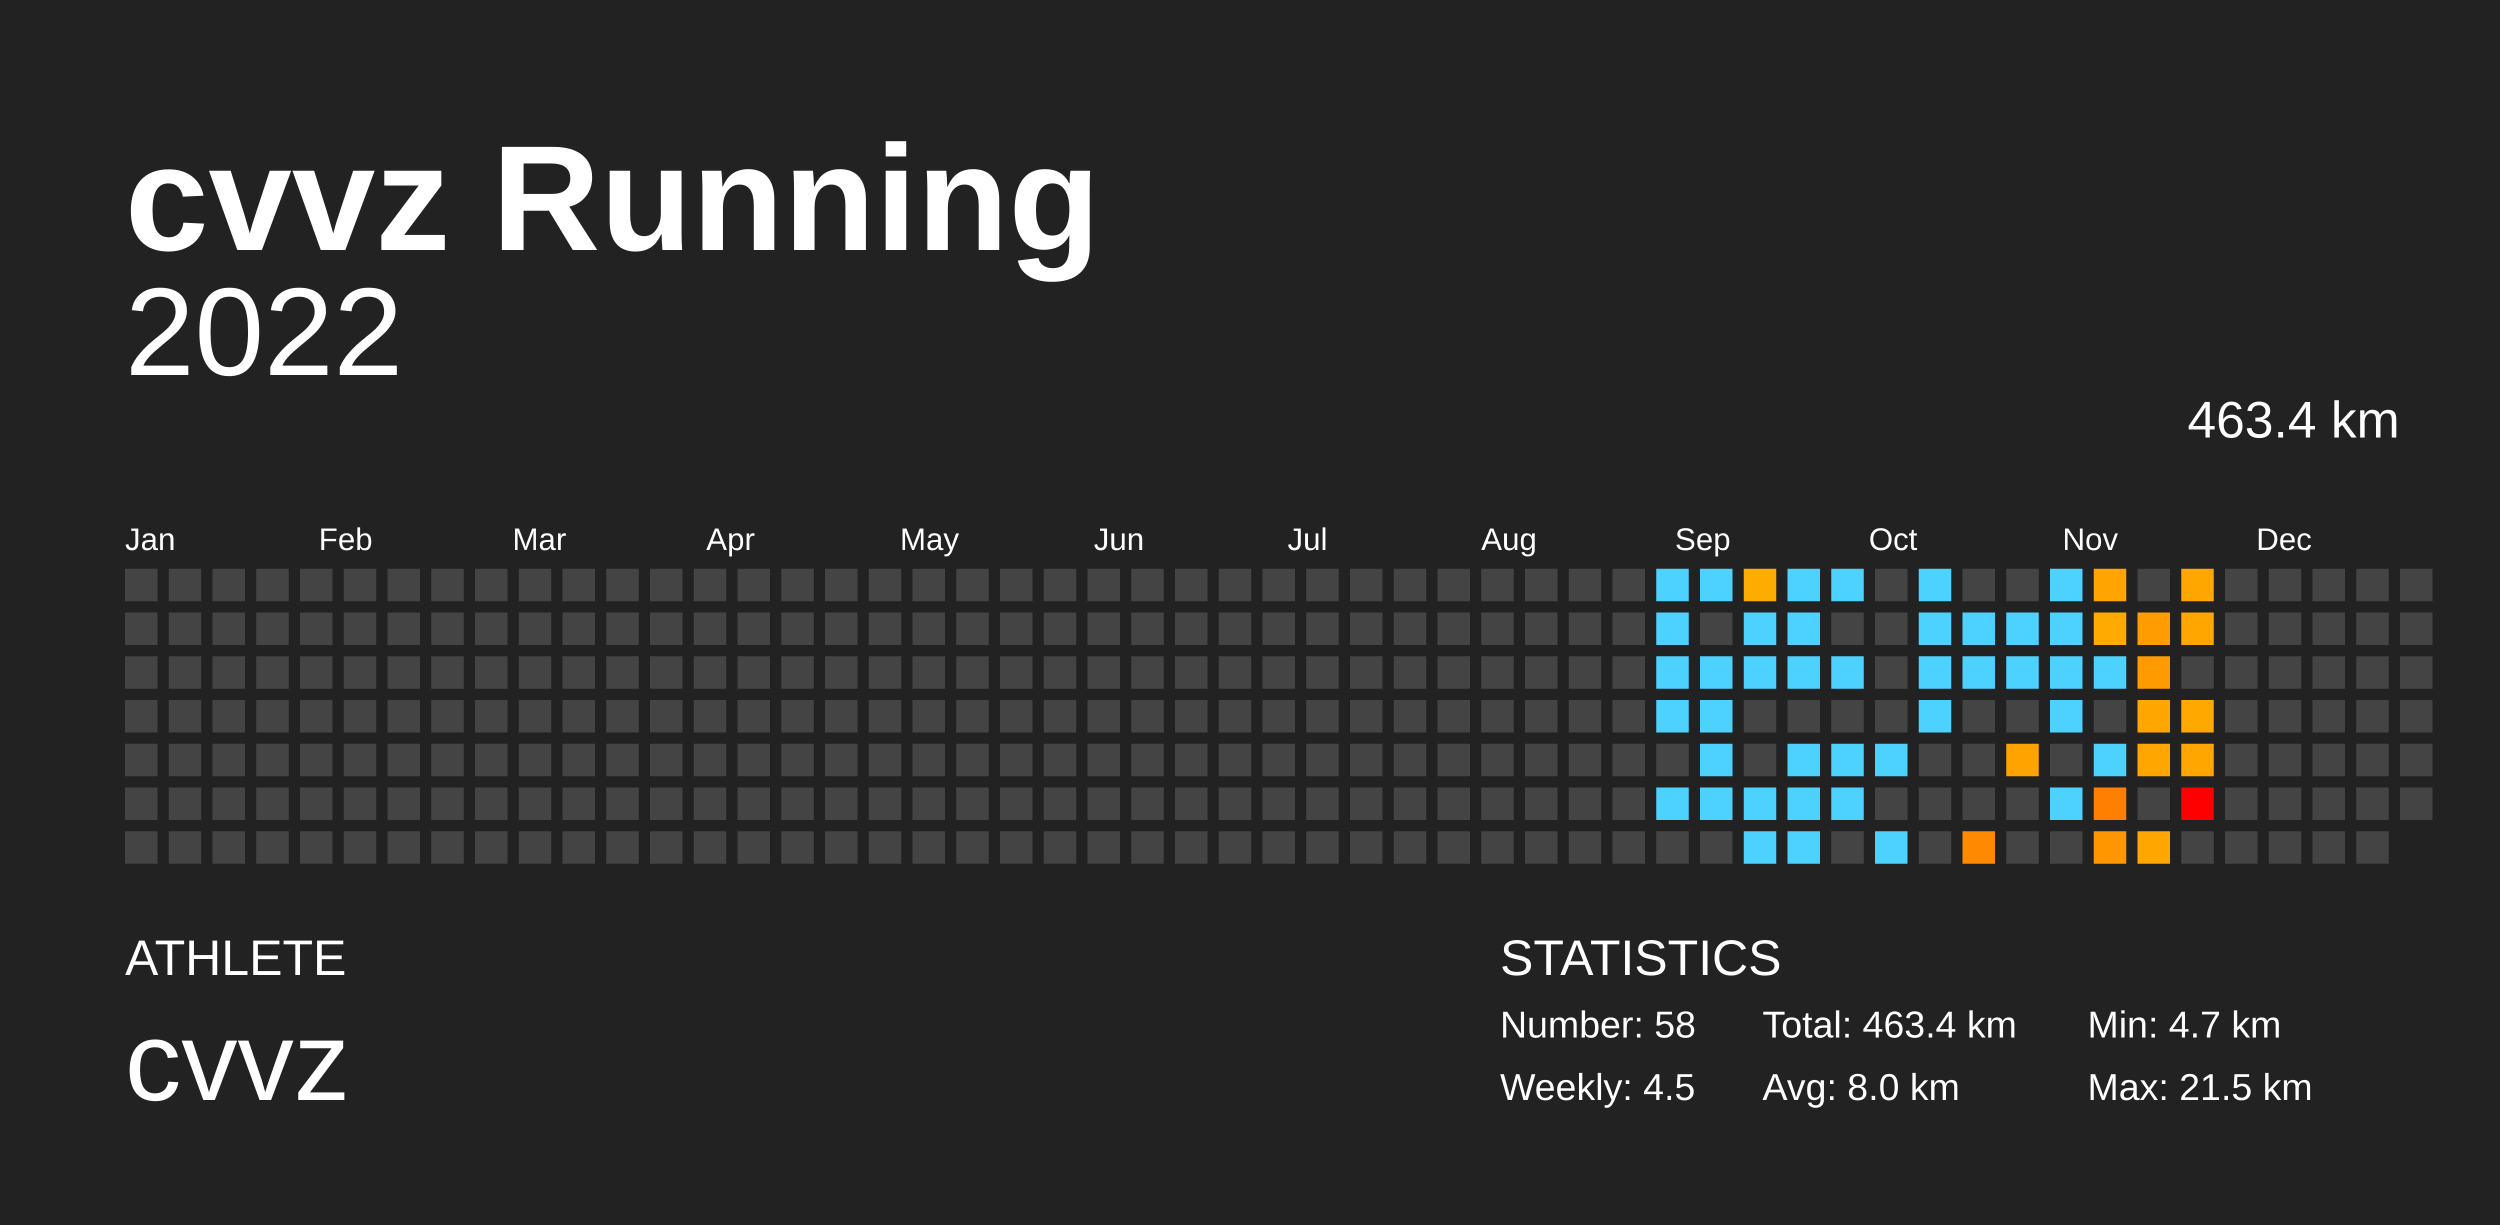
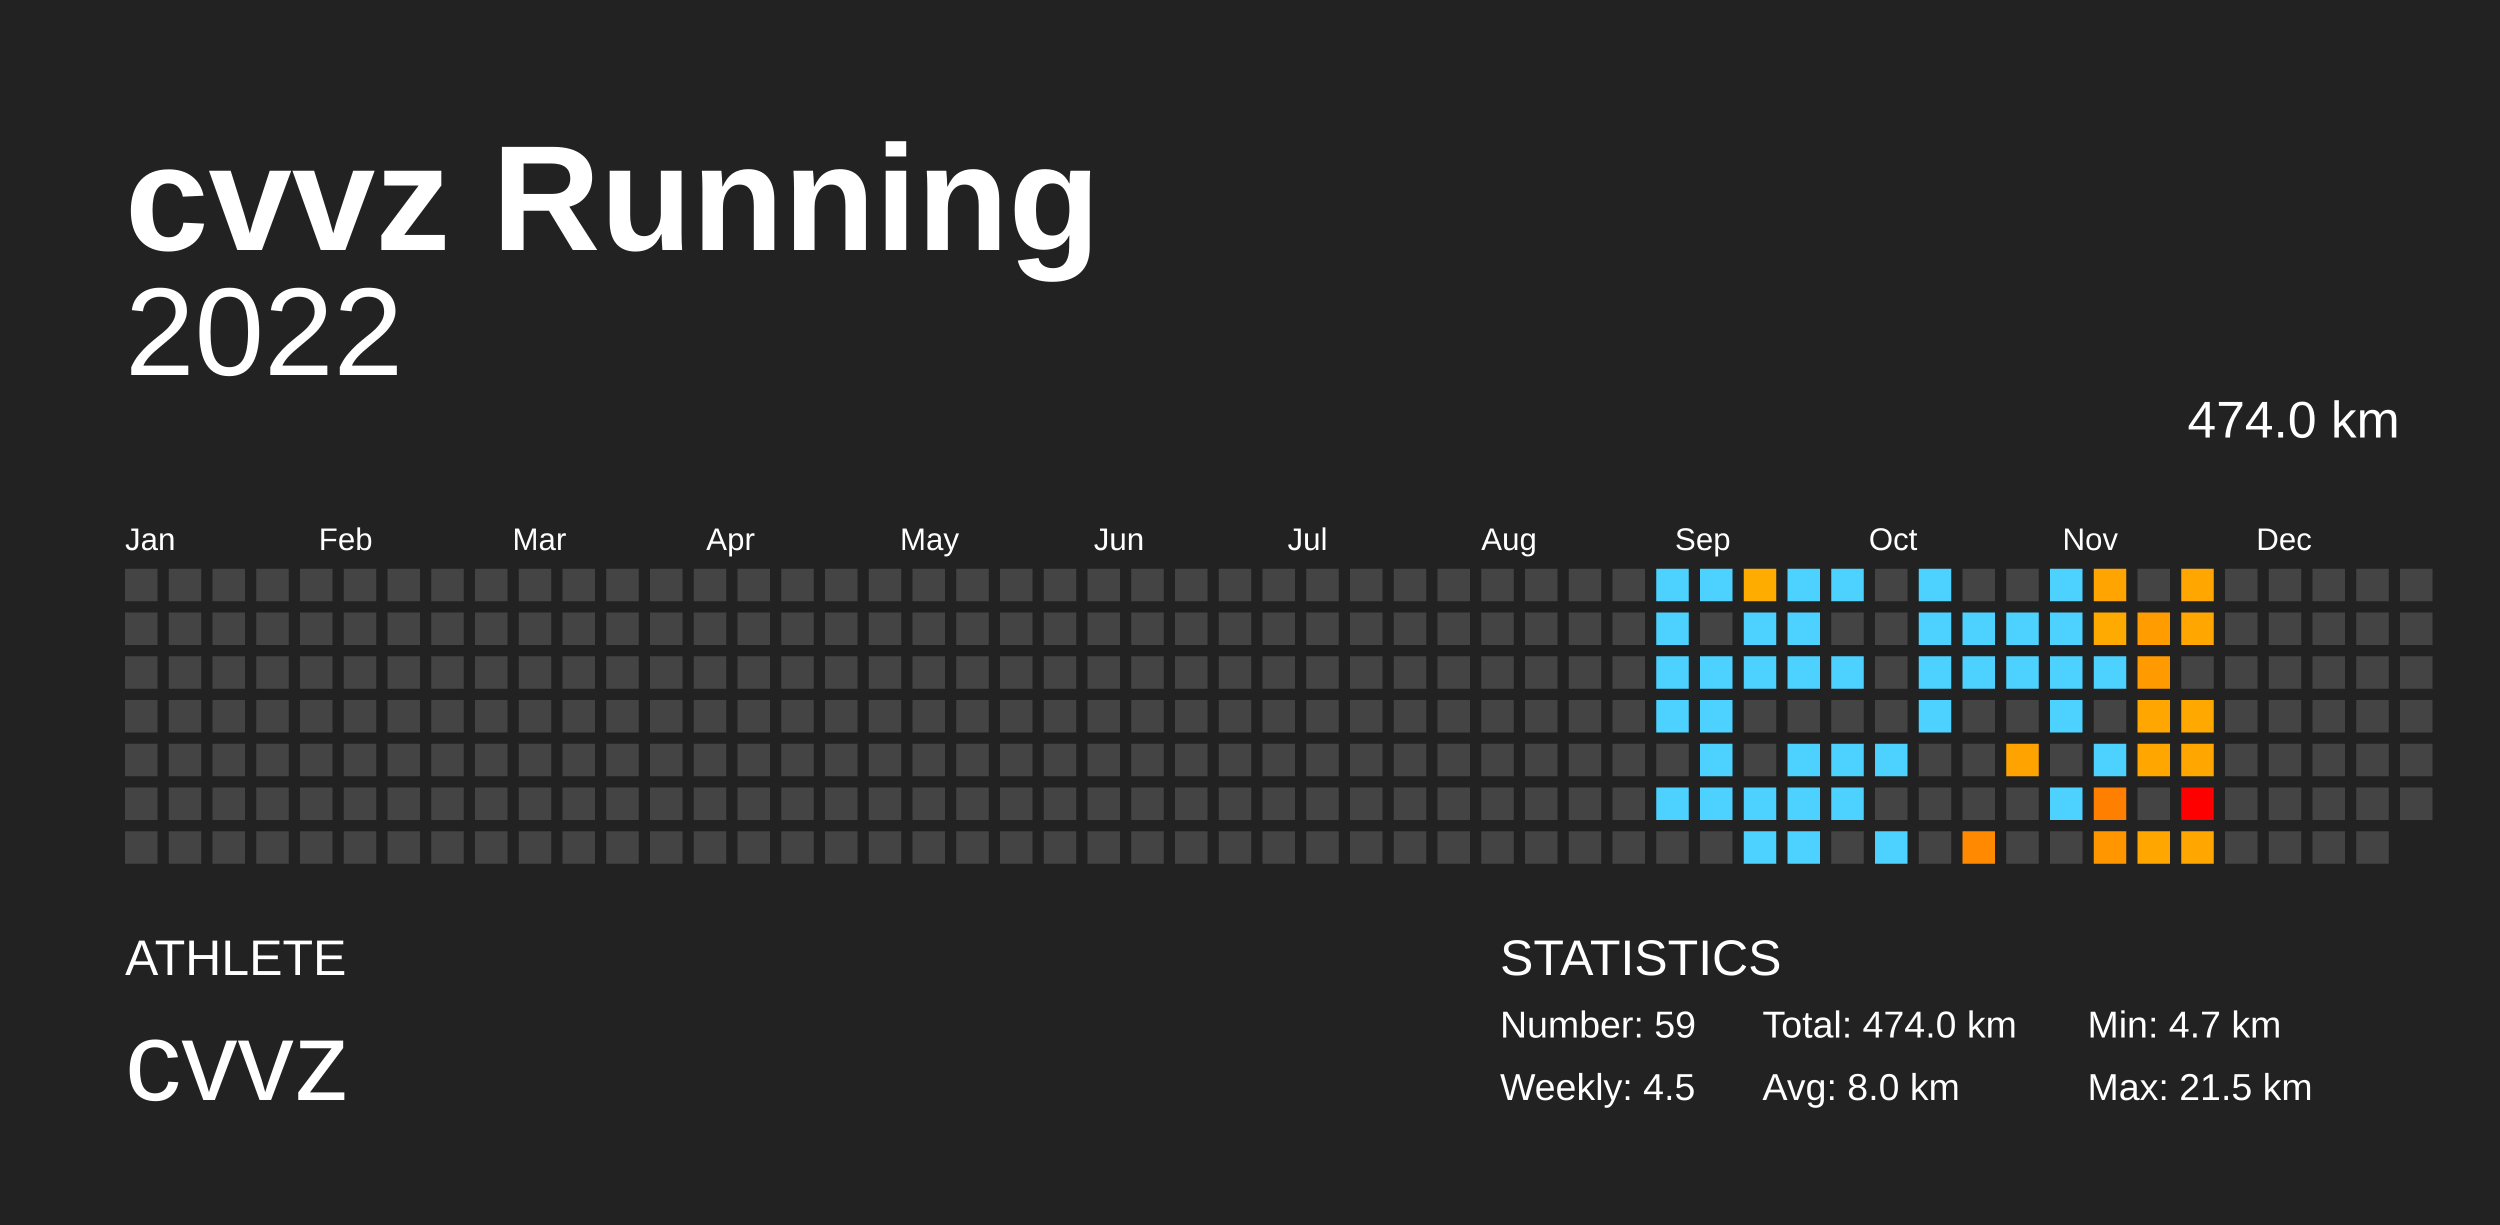
<svg xmlns="http://www.w3.org/2000/svg" baseProfile="full" height="98mm" version="1.1" viewBox="0,0,200,98" width="200mm">
  <defs />
  <rect fill="#222222" height="98" width="200" x="0" y="0" />
  <text fill="#FFFFFF" style="font-size:12px; font-family:Arial; font-weight:bold;" x="10" y="20">cvvz Running</text>
  <text fill="#FFFFFF" style="font-size:4px; font-family:Arial" x="10" y="78">ATHLETE</text>
  <text fill="#FFFFFF" style="font-size:9px; font-family:Arial" x="10" y="88">cvvz</text>
  <text fill="#FFFFFF" style="font-size:4px; font-family:Arial" x="120" y="78">STATISTICS</text>
-   <text fill="#FFFFFF" style="font-size:3px; font-family:Arial" x="120" y="83">Number: 58</text>
+   <text fill="#FFFFFF" style="font-size:3px; font-family:Arial" x="120" y="83">Number: 59</text>
  <text fill="#FFFFFF" style="font-size:3px; font-family:Arial" x="120" y="88">Weekly: 4.5</text>
-   <text fill="#FFFFFF" style="font-size:3px; font-family:Arial" x="141" y="83">Total: 463.4 km</text>
+   <text fill="#FFFFFF" style="font-size:3px; font-family:Arial" x="141" y="83">Total: 474.0 km</text>
  <text fill="#FFFFFF" style="font-size:3px; font-family:Arial" x="141" y="88">Avg: 8.0 km</text>
  <text fill="#FFFFFF" style="font-size:3px; font-family:Arial" x="167" y="83">Min: 4.7 km</text>
  <text fill="#FFFFFF" style="font-size:3px; font-family:Arial" x="167" y="88">Max: 21.5 km</text>
  <text alignment-baseline="hanging" fill="#FFFFFF" style="font-size:10.0px; font-family:Arial;" x="10" y="30">2022</text>
-   <text alignment-baseline="hanging" fill="#FFFFFF" style="font-size:4.125px; font-family:Arial;" x="175" y="35">463.4 km</text>
+   <text alignment-baseline="hanging" fill="#FFFFFF" style="font-size:4.125px; font-family:Arial;" x="175" y="35">474.0 km</text>
  <text fill="#FFFFFF" style="font-size:2.5px; font-family:Arial" x="10.0" y="44">Jan</text>
  <text fill="#FFFFFF" style="font-size:2.5px; font-family:Arial" x="25.5" y="44">Feb</text>
  <text fill="#FFFFFF" style="font-size:2.5px; font-family:Arial" x="41.0" y="44">Mar</text>
  <text fill="#FFFFFF" style="font-size:2.5px; font-family:Arial" x="56.5" y="44">Apr</text>
  <text fill="#FFFFFF" style="font-size:2.5px; font-family:Arial" x="72.0" y="44">May</text>
  <text fill="#FFFFFF" style="font-size:2.5px; font-family:Arial" x="87.5" y="44">Jun</text>
  <text fill="#FFFFFF" style="font-size:2.5px; font-family:Arial" x="103.0" y="44">Jul</text>
  <text fill="#FFFFFF" style="font-size:2.5px; font-family:Arial" x="118.5" y="44">Aug</text>
  <text fill="#FFFFFF" style="font-size:2.5px; font-family:Arial" x="134.0" y="44">Sep</text>
  <text fill="#FFFFFF" style="font-size:2.5px; font-family:Arial" x="149.5" y="44">Oct</text>
  <text fill="#FFFFFF" style="font-size:2.5px; font-family:Arial" x="165.0" y="44">Nov</text>
  <text fill="#FFFFFF" style="font-size:2.5px; font-family:Arial" x="180.5" y="44">Dec</text>
  <rect fill="#444444" height="2.6" width="2.6" x="10.0" y="45.5" />
  <rect fill="#444444" height="2.6" width="2.6" x="10.0" y="49.0" />
  <rect fill="#444444" height="2.6" width="2.6" x="10.0" y="52.5" />
  <rect fill="#444444" height="2.6" width="2.6" x="10.0" y="56.0" />
  <rect fill="#444444" height="2.6" width="2.6" x="10.0" y="59.5" />
  <rect fill="#444444" height="2.6" width="2.6" x="10.0" y="63.0" />
  <rect fill="#444444" height="2.6" width="2.6" x="10.0" y="66.5" />
  <rect fill="#444444" height="2.6" width="2.6" x="13.5" y="45.5" />
  <rect fill="#444444" height="2.6" width="2.6" x="13.5" y="49.0" />
  <rect fill="#444444" height="2.6" width="2.6" x="13.5" y="52.5" />
  <rect fill="#444444" height="2.6" width="2.6" x="13.5" y="56.0" />
  <rect fill="#444444" height="2.6" width="2.6" x="13.5" y="59.5" />
  <rect fill="#444444" height="2.6" width="2.6" x="13.5" y="63.0" />
  <rect fill="#444444" height="2.6" width="2.6" x="13.5" y="66.5" />
  <rect fill="#444444" height="2.6" width="2.6" x="17.0" y="45.5" />
  <rect fill="#444444" height="2.6" width="2.6" x="17.0" y="49.0" />
  <rect fill="#444444" height="2.6" width="2.6" x="17.0" y="52.5" />
  <rect fill="#444444" height="2.6" width="2.6" x="17.0" y="56.0" />
  <rect fill="#444444" height="2.6" width="2.6" x="17.0" y="59.5" />
  <rect fill="#444444" height="2.6" width="2.6" x="17.0" y="63.0" />
  <rect fill="#444444" height="2.6" width="2.6" x="17.0" y="66.5" />
  <rect fill="#444444" height="2.6" width="2.6" x="20.5" y="45.5" />
  <rect fill="#444444" height="2.6" width="2.6" x="20.5" y="49.0" />
  <rect fill="#444444" height="2.6" width="2.6" x="20.5" y="52.5" />
  <rect fill="#444444" height="2.6" width="2.6" x="20.5" y="56.0" />
  <rect fill="#444444" height="2.6" width="2.6" x="20.5" y="59.5" />
  <rect fill="#444444" height="2.6" width="2.6" x="20.5" y="63.0" />
  <rect fill="#444444" height="2.6" width="2.6" x="20.5" y="66.5" />
  <rect fill="#444444" height="2.6" width="2.6" x="24.0" y="45.5" />
  <rect fill="#444444" height="2.6" width="2.6" x="24.0" y="49.0" />
  <rect fill="#444444" height="2.6" width="2.6" x="24.0" y="52.5" />
  <rect fill="#444444" height="2.6" width="2.6" x="24.0" y="56.0" />
  <rect fill="#444444" height="2.6" width="2.6" x="24.0" y="59.5" />
  <rect fill="#444444" height="2.6" width="2.6" x="24.0" y="63.0" />
  <rect fill="#444444" height="2.6" width="2.6" x="24.0" y="66.5" />
  <rect fill="#444444" height="2.6" width="2.6" x="27.5" y="45.5" />
  <rect fill="#444444" height="2.6" width="2.6" x="27.5" y="49.0" />
  <rect fill="#444444" height="2.6" width="2.6" x="27.5" y="52.5" />
  <rect fill="#444444" height="2.6" width="2.6" x="27.5" y="56.0" />
  <rect fill="#444444" height="2.6" width="2.6" x="27.5" y="59.5" />
  <rect fill="#444444" height="2.6" width="2.6" x="27.5" y="63.0" />
  <rect fill="#444444" height="2.6" width="2.6" x="27.5" y="66.5" />
  <rect fill="#444444" height="2.6" width="2.6" x="31.0" y="45.5" />
  <rect fill="#444444" height="2.6" width="2.6" x="31.0" y="49.0" />
  <rect fill="#444444" height="2.6" width="2.6" x="31.0" y="52.5" />
  <rect fill="#444444" height="2.6" width="2.6" x="31.0" y="56.0" />
  <rect fill="#444444" height="2.6" width="2.6" x="31.0" y="59.5" />
  <rect fill="#444444" height="2.6" width="2.6" x="31.0" y="63.0" />
  <rect fill="#444444" height="2.6" width="2.6" x="31.0" y="66.5" />
  <rect fill="#444444" height="2.6" width="2.6" x="34.5" y="45.5" />
  <rect fill="#444444" height="2.6" width="2.6" x="34.5" y="49.0" />
  <rect fill="#444444" height="2.6" width="2.6" x="34.5" y="52.5" />
  <rect fill="#444444" height="2.6" width="2.6" x="34.5" y="56.0" />
  <rect fill="#444444" height="2.6" width="2.6" x="34.5" y="59.5" />
  <rect fill="#444444" height="2.6" width="2.6" x="34.5" y="63.0" />
  <rect fill="#444444" height="2.6" width="2.6" x="34.5" y="66.5" />
  <rect fill="#444444" height="2.6" width="2.6" x="38.0" y="45.5" />
  <rect fill="#444444" height="2.6" width="2.6" x="38.0" y="49.0" />
  <rect fill="#444444" height="2.6" width="2.6" x="38.0" y="52.5" />
  <rect fill="#444444" height="2.6" width="2.6" x="38.0" y="56.0" />
  <rect fill="#444444" height="2.6" width="2.6" x="38.0" y="59.5" />
  <rect fill="#444444" height="2.6" width="2.6" x="38.0" y="63.0" />
  <rect fill="#444444" height="2.6" width="2.6" x="38.0" y="66.5" />
  <rect fill="#444444" height="2.6" width="2.6" x="41.5" y="45.5" />
  <rect fill="#444444" height="2.6" width="2.6" x="41.5" y="49.0" />
  <rect fill="#444444" height="2.6" width="2.6" x="41.5" y="52.5" />
  <rect fill="#444444" height="2.6" width="2.6" x="41.5" y="56.0" />
  <rect fill="#444444" height="2.6" width="2.6" x="41.5" y="59.5" />
  <rect fill="#444444" height="2.6" width="2.6" x="41.5" y="63.0" />
  <rect fill="#444444" height="2.6" width="2.6" x="41.5" y="66.5" />
  <rect fill="#444444" height="2.6" width="2.6" x="45.0" y="45.5" />
  <rect fill="#444444" height="2.6" width="2.6" x="45.0" y="49.0" />
  <rect fill="#444444" height="2.6" width="2.6" x="45.0" y="52.5" />
  <rect fill="#444444" height="2.6" width="2.6" x="45.0" y="56.0" />
  <rect fill="#444444" height="2.6" width="2.6" x="45.0" y="59.5" />
  <rect fill="#444444" height="2.6" width="2.6" x="45.0" y="63.0" />
  <rect fill="#444444" height="2.6" width="2.6" x="45.0" y="66.5" />
  <rect fill="#444444" height="2.6" width="2.6" x="48.5" y="45.5" />
  <rect fill="#444444" height="2.6" width="2.6" x="48.5" y="49.0" />
  <rect fill="#444444" height="2.6" width="2.6" x="48.5" y="52.5" />
  <rect fill="#444444" height="2.6" width="2.6" x="48.5" y="56.0" />
  <rect fill="#444444" height="2.6" width="2.6" x="48.5" y="59.5" />
  <rect fill="#444444" height="2.6" width="2.6" x="48.5" y="63.0" />
  <rect fill="#444444" height="2.6" width="2.6" x="48.5" y="66.5" />
  <rect fill="#444444" height="2.6" width="2.6" x="52.0" y="45.5" />
  <rect fill="#444444" height="2.6" width="2.6" x="52.0" y="49.0" />
  <rect fill="#444444" height="2.6" width="2.6" x="52.0" y="52.5" />
  <rect fill="#444444" height="2.6" width="2.6" x="52.0" y="56.0" />
  <rect fill="#444444" height="2.6" width="2.6" x="52.0" y="59.5" />
  <rect fill="#444444" height="2.6" width="2.6" x="52.0" y="63.0" />
  <rect fill="#444444" height="2.6" width="2.6" x="52.0" y="66.5" />
  <rect fill="#444444" height="2.6" width="2.6" x="55.5" y="45.5" />
  <rect fill="#444444" height="2.6" width="2.6" x="55.5" y="49.0" />
  <rect fill="#444444" height="2.6" width="2.6" x="55.5" y="52.5" />
  <rect fill="#444444" height="2.6" width="2.6" x="55.5" y="56.0" />
  <rect fill="#444444" height="2.6" width="2.6" x="55.5" y="59.5" />
  <rect fill="#444444" height="2.6" width="2.6" x="55.5" y="63.0" />
  <rect fill="#444444" height="2.6" width="2.6" x="55.5" y="66.5" />
  <rect fill="#444444" height="2.6" width="2.6" x="59.0" y="45.5" />
  <rect fill="#444444" height="2.6" width="2.6" x="59.0" y="49.0" />
  <rect fill="#444444" height="2.6" width="2.6" x="59.0" y="52.5" />
  <rect fill="#444444" height="2.6" width="2.6" x="59.0" y="56.0" />
  <rect fill="#444444" height="2.6" width="2.6" x="59.0" y="59.5" />
  <rect fill="#444444" height="2.6" width="2.6" x="59.0" y="63.0" />
  <rect fill="#444444" height="2.6" width="2.6" x="59.0" y="66.5" />
  <rect fill="#444444" height="2.6" width="2.6" x="62.5" y="45.5" />
  <rect fill="#444444" height="2.6" width="2.6" x="62.5" y="49.0" />
  <rect fill="#444444" height="2.6" width="2.6" x="62.5" y="52.5" />
  <rect fill="#444444" height="2.6" width="2.6" x="62.5" y="56.0" />
  <rect fill="#444444" height="2.6" width="2.6" x="62.5" y="59.5" />
  <rect fill="#444444" height="2.6" width="2.6" x="62.5" y="63.0" />
  <rect fill="#444444" height="2.6" width="2.6" x="62.5" y="66.5" />
  <rect fill="#444444" height="2.6" width="2.6" x="66.0" y="45.5" />
  <rect fill="#444444" height="2.6" width="2.6" x="66.0" y="49.0" />
  <rect fill="#444444" height="2.6" width="2.6" x="66.0" y="52.5" />
  <rect fill="#444444" height="2.6" width="2.6" x="66.0" y="56.0" />
  <rect fill="#444444" height="2.6" width="2.6" x="66.0" y="59.5" />
  <rect fill="#444444" height="2.6" width="2.6" x="66.0" y="63.0" />
  <rect fill="#444444" height="2.6" width="2.6" x="66.0" y="66.5" />
  <rect fill="#444444" height="2.6" width="2.6" x="69.5" y="45.5" />
  <rect fill="#444444" height="2.6" width="2.6" x="69.5" y="49.0" />
  <rect fill="#444444" height="2.6" width="2.6" x="69.5" y="52.5" />
  <rect fill="#444444" height="2.6" width="2.6" x="69.5" y="56.0" />
  <rect fill="#444444" height="2.6" width="2.6" x="69.5" y="59.5" />
  <rect fill="#444444" height="2.6" width="2.6" x="69.5" y="63.0" />
  <rect fill="#444444" height="2.6" width="2.6" x="69.5" y="66.5" />
  <rect fill="#444444" height="2.6" width="2.6" x="73.0" y="45.5" />
  <rect fill="#444444" height="2.6" width="2.6" x="73.0" y="49.0" />
  <rect fill="#444444" height="2.6" width="2.6" x="73.0" y="52.5" />
  <rect fill="#444444" height="2.6" width="2.6" x="73.0" y="56.0" />
  <rect fill="#444444" height="2.6" width="2.6" x="73.0" y="59.5" />
  <rect fill="#444444" height="2.6" width="2.6" x="73.0" y="63.0" />
  <rect fill="#444444" height="2.6" width="2.6" x="73.0" y="66.5" />
  <rect fill="#444444" height="2.6" width="2.6" x="76.5" y="45.5" />
  <rect fill="#444444" height="2.6" width="2.6" x="76.5" y="49.0" />
  <rect fill="#444444" height="2.6" width="2.6" x="76.5" y="52.5" />
  <rect fill="#444444" height="2.6" width="2.6" x="76.5" y="56.0" />
  <rect fill="#444444" height="2.6" width="2.6" x="76.5" y="59.5" />
  <rect fill="#444444" height="2.6" width="2.6" x="76.5" y="63.0" />
  <rect fill="#444444" height="2.6" width="2.6" x="76.5" y="66.5" />
  <rect fill="#444444" height="2.6" width="2.6" x="80.0" y="45.5" />
  <rect fill="#444444" height="2.6" width="2.6" x="80.0" y="49.0" />
  <rect fill="#444444" height="2.6" width="2.6" x="80.0" y="52.5" />
  <rect fill="#444444" height="2.6" width="2.6" x="80.0" y="56.0" />
  <rect fill="#444444" height="2.6" width="2.6" x="80.0" y="59.5" />
  <rect fill="#444444" height="2.6" width="2.6" x="80.0" y="63.0" />
  <rect fill="#444444" height="2.6" width="2.6" x="80.0" y="66.5" />
  <rect fill="#444444" height="2.6" width="2.6" x="83.5" y="45.5" />
  <rect fill="#444444" height="2.6" width="2.6" x="83.5" y="49.0" />
  <rect fill="#444444" height="2.6" width="2.6" x="83.5" y="52.5" />
  <rect fill="#444444" height="2.6" width="2.6" x="83.5" y="56.0" />
  <rect fill="#444444" height="2.6" width="2.6" x="83.5" y="59.5" />
  <rect fill="#444444" height="2.6" width="2.6" x="83.5" y="63.0" />
  <rect fill="#444444" height="2.6" width="2.6" x="83.5" y="66.5" />
  <rect fill="#444444" height="2.6" width="2.6" x="87.0" y="45.5" />
  <rect fill="#444444" height="2.6" width="2.6" x="87.0" y="49.0" />
  <rect fill="#444444" height="2.6" width="2.6" x="87.0" y="52.5" />
  <rect fill="#444444" height="2.6" width="2.6" x="87.0" y="56.0" />
  <rect fill="#444444" height="2.6" width="2.6" x="87.0" y="59.5" />
  <rect fill="#444444" height="2.6" width="2.6" x="87.0" y="63.0" />
  <rect fill="#444444" height="2.6" width="2.6" x="87.0" y="66.5" />
  <rect fill="#444444" height="2.6" width="2.6" x="90.5" y="45.5" />
  <rect fill="#444444" height="2.6" width="2.6" x="90.5" y="49.0" />
  <rect fill="#444444" height="2.6" width="2.6" x="90.5" y="52.5" />
  <rect fill="#444444" height="2.6" width="2.6" x="90.5" y="56.0" />
  <rect fill="#444444" height="2.6" width="2.6" x="90.5" y="59.5" />
  <rect fill="#444444" height="2.6" width="2.6" x="90.5" y="63.0" />
  <rect fill="#444444" height="2.6" width="2.6" x="90.5" y="66.5" />
  <rect fill="#444444" height="2.6" width="2.6" x="94.0" y="45.5" />
  <rect fill="#444444" height="2.6" width="2.6" x="94.0" y="49.0" />
  <rect fill="#444444" height="2.6" width="2.6" x="94.0" y="52.5" />
  <rect fill="#444444" height="2.6" width="2.6" x="94.0" y="56.0" />
  <rect fill="#444444" height="2.6" width="2.6" x="94.0" y="59.5" />
  <rect fill="#444444" height="2.6" width="2.6" x="94.0" y="63.0" />
  <rect fill="#444444" height="2.6" width="2.6" x="94.0" y="66.5" />
  <rect fill="#444444" height="2.6" width="2.6" x="97.5" y="45.5" />
  <rect fill="#444444" height="2.6" width="2.6" x="97.5" y="49.0" />
  <rect fill="#444444" height="2.6" width="2.6" x="97.5" y="52.5" />
  <rect fill="#444444" height="2.6" width="2.6" x="97.5" y="56.0" />
  <rect fill="#444444" height="2.6" width="2.6" x="97.5" y="59.5" />
  <rect fill="#444444" height="2.6" width="2.6" x="97.5" y="63.0" />
  <rect fill="#444444" height="2.6" width="2.6" x="97.5" y="66.5" />
  <rect fill="#444444" height="2.6" width="2.6" x="101.0" y="45.5" />
  <rect fill="#444444" height="2.6" width="2.6" x="101.0" y="49.0" />
  <rect fill="#444444" height="2.6" width="2.6" x="101.0" y="52.5" />
  <rect fill="#444444" height="2.6" width="2.6" x="101.0" y="56.0" />
  <rect fill="#444444" height="2.6" width="2.6" x="101.0" y="59.5" />
  <rect fill="#444444" height="2.6" width="2.6" x="101.0" y="63.0" />
  <rect fill="#444444" height="2.6" width="2.6" x="101.0" y="66.5" />
  <rect fill="#444444" height="2.6" width="2.6" x="104.5" y="45.5" />
  <rect fill="#444444" height="2.6" width="2.6" x="104.5" y="49.0" />
  <rect fill="#444444" height="2.6" width="2.6" x="104.5" y="52.5" />
  <rect fill="#444444" height="2.6" width="2.6" x="104.5" y="56.0" />
  <rect fill="#444444" height="2.6" width="2.6" x="104.5" y="59.5" />
  <rect fill="#444444" height="2.6" width="2.6" x="104.5" y="63.0" />
  <rect fill="#444444" height="2.6" width="2.6" x="104.5" y="66.5" />
  <rect fill="#444444" height="2.6" width="2.6" x="108.0" y="45.5" />
  <rect fill="#444444" height="2.6" width="2.6" x="108.0" y="49.0" />
  <rect fill="#444444" height="2.6" width="2.6" x="108.0" y="52.5" />
  <rect fill="#444444" height="2.6" width="2.6" x="108.0" y="56.0" />
  <rect fill="#444444" height="2.6" width="2.6" x="108.0" y="59.5" />
  <rect fill="#444444" height="2.6" width="2.6" x="108.0" y="63.0" />
  <rect fill="#444444" height="2.6" width="2.6" x="108.0" y="66.5" />
  <rect fill="#444444" height="2.6" width="2.6" x="111.5" y="45.5" />
  <rect fill="#444444" height="2.6" width="2.6" x="111.5" y="49.0" />
  <rect fill="#444444" height="2.6" width="2.6" x="111.5" y="52.5" />
  <rect fill="#444444" height="2.6" width="2.6" x="111.5" y="56.0" />
  <rect fill="#444444" height="2.6" width="2.6" x="111.5" y="59.5" />
  <rect fill="#444444" height="2.6" width="2.6" x="111.5" y="63.0" />
  <rect fill="#444444" height="2.6" width="2.6" x="111.5" y="66.5" />
  <rect fill="#444444" height="2.6" width="2.6" x="115.0" y="45.5" />
  <rect fill="#444444" height="2.6" width="2.6" x="115.0" y="49.0" />
  <rect fill="#444444" height="2.6" width="2.6" x="115.0" y="52.5" />
  <rect fill="#444444" height="2.6" width="2.6" x="115.0" y="56.0" />
  <rect fill="#444444" height="2.6" width="2.6" x="115.0" y="59.5" />
  <rect fill="#444444" height="2.6" width="2.6" x="115.0" y="63.0" />
  <rect fill="#444444" height="2.6" width="2.6" x="115.0" y="66.5" />
  <rect fill="#444444" height="2.6" width="2.6" x="118.5" y="45.5" />
  <rect fill="#444444" height="2.6" width="2.6" x="118.5" y="49.0" />
  <rect fill="#444444" height="2.6" width="2.6" x="118.5" y="52.5" />
  <rect fill="#444444" height="2.6" width="2.6" x="118.5" y="56.0" />
  <rect fill="#444444" height="2.6" width="2.6" x="118.5" y="59.5" />
  <rect fill="#444444" height="2.6" width="2.6" x="118.5" y="63.0" />
  <rect fill="#444444" height="2.6" width="2.6" x="118.5" y="66.5" />
  <rect fill="#444444" height="2.6" width="2.6" x="122.0" y="45.5" />
  <rect fill="#444444" height="2.6" width="2.6" x="122.0" y="49.0" />
  <rect fill="#444444" height="2.6" width="2.6" x="122.0" y="52.5" />
  <rect fill="#444444" height="2.6" width="2.6" x="122.0" y="56.0" />
  <rect fill="#444444" height="2.6" width="2.6" x="122.0" y="59.5" />
  <rect fill="#444444" height="2.6" width="2.6" x="122.0" y="63.0" />
  <rect fill="#444444" height="2.6" width="2.6" x="122.0" y="66.5" />
  <rect fill="#444444" height="2.6" width="2.6" x="125.5" y="45.5" />
  <rect fill="#444444" height="2.6" width="2.6" x="125.5" y="49.0" />
  <rect fill="#444444" height="2.6" width="2.6" x="125.5" y="52.5" />
  <rect fill="#444444" height="2.6" width="2.6" x="125.5" y="56.0" />
  <rect fill="#444444" height="2.6" width="2.6" x="125.5" y="59.5" />
  <rect fill="#444444" height="2.6" width="2.6" x="125.5" y="63.0" />
  <rect fill="#444444" height="2.6" width="2.6" x="125.5" y="66.5" />
  <rect fill="#444444" height="2.6" width="2.6" x="129.0" y="45.5" />
  <rect fill="#444444" height="2.6" width="2.6" x="129.0" y="49.0" />
  <rect fill="#444444" height="2.6" width="2.6" x="129.0" y="52.5" />
  <rect fill="#444444" height="2.6" width="2.6" x="129.0" y="56.0" />
  <rect fill="#444444" height="2.6" width="2.6" x="129.0" y="59.5" />
  <rect fill="#444444" height="2.6" width="2.6" x="129.0" y="63.0" />
  <rect fill="#444444" height="2.6" width="2.6" x="129.0" y="66.5" />
  <rect fill="#4dd2ff" height="2.6" width="2.6" x="132.5" y="45.5" />
  <rect fill="#4dd2ff" height="2.6" width="2.6" x="132.5" y="49.0" />
  <rect fill="#4dd2ff" height="2.6" width="2.6" x="132.5" y="52.5" />
  <rect fill="#4dd2ff" height="2.6" width="2.6" x="132.5" y="56.0" />
  <rect fill="#444444" height="2.6" width="2.6" x="132.5" y="59.5" />
  <rect fill="#4dd2ff" height="2.6" width="2.6" x="132.5" y="63.0" />
  <rect fill="#444444" height="2.6" width="2.6" x="132.5" y="66.5" />
  <rect fill="#4dd2ff" height="2.6" width="2.6" x="136.0" y="45.5" />
  <rect fill="#444444" height="2.6" width="2.6" x="136.0" y="49.0" />
  <rect fill="#4dd2ff" height="2.6" width="2.6" x="136.0" y="52.5" />
  <rect fill="#4dd2ff" height="2.6" width="2.6" x="136.0" y="56.0" />
  <rect fill="#4dd2ff" height="2.6" width="2.6" x="136.0" y="59.5" />
  <rect fill="#4dd2ff" height="2.6" width="2.6" x="136.0" y="63.0" />
  <rect fill="#444444" height="2.6" width="2.6" x="136.0" y="66.5" />
  <rect fill="#ffac00" height="2.6" width="2.6" x="139.5" y="45.5" />
  <rect fill="#4dd2ff" height="2.6" width="2.6" x="139.5" y="49.0" />
  <rect fill="#4dd2ff" height="2.6" width="2.6" x="139.5" y="52.5" />
  <rect fill="#444444" height="2.6" width="2.6" x="139.5" y="56.0" />
  <rect fill="#444444" height="2.6" width="2.6" x="139.5" y="59.5" />
  <rect fill="#4dd2ff" height="2.6" width="2.6" x="139.5" y="63.0" />
  <rect fill="#4dd2ff" height="2.6" width="2.6" x="139.5" y="66.5" />
  <rect fill="#4dd2ff" height="2.6" width="2.6" x="143.0" y="45.5" />
  <rect fill="#4dd2ff" height="2.6" width="2.6" x="143.0" y="49.0" />
  <rect fill="#4dd2ff" height="2.6" width="2.6" x="143.0" y="52.5" />
  <rect fill="#444444" height="2.6" width="2.6" x="143.0" y="56.0" />
  <rect fill="#4dd2ff" height="2.6" width="2.6" x="143.0" y="59.5" />
  <rect fill="#4dd2ff" height="2.6" width="2.6" x="143.0" y="63.0" />
  <rect fill="#4dd2ff" height="2.6" width="2.6" x="143.0" y="66.5" />
  <rect fill="#4dd2ff" height="2.6" width="2.6" x="146.5" y="45.5" />
  <rect fill="#444444" height="2.6" width="2.6" x="146.5" y="49.0" />
  <rect fill="#4dd2ff" height="2.6" width="2.6" x="146.5" y="52.5" />
  <rect fill="#444444" height="2.6" width="2.6" x="146.5" y="56.0" />
  <rect fill="#4dd2ff" height="2.6" width="2.6" x="146.5" y="59.5" />
  <rect fill="#4dd2ff" height="2.6" width="2.6" x="146.5" y="63.0" />
  <rect fill="#444444" height="2.6" width="2.6" x="146.5" y="66.5" />
  <rect fill="#444444" height="2.6" width="2.6" x="150.0" y="45.5" />
  <rect fill="#444444" height="2.6" width="2.6" x="150.0" y="49.0" />
  <rect fill="#444444" height="2.6" width="2.6" x="150.0" y="52.5" />
  <rect fill="#444444" height="2.6" width="2.6" x="150.0" y="56.0" />
  <rect fill="#4dd2ff" height="2.6" width="2.6" x="150.0" y="59.5" />
  <rect fill="#444444" height="2.6" width="2.6" x="150.0" y="63.0" />
  <rect fill="#4dd2ff" height="2.6" width="2.6" x="150.0" y="66.5" />
  <rect fill="#4dd2ff" height="2.6" width="2.6" x="153.5" y="45.5" />
  <rect fill="#4dd2ff" height="2.6" width="2.6" x="153.5" y="49.0" />
  <rect fill="#4dd2ff" height="2.6" width="2.6" x="153.5" y="52.5" />
  <rect fill="#4dd2ff" height="2.6" width="2.6" x="153.5" y="56.0" />
  <rect fill="#444444" height="2.6" width="2.6" x="153.5" y="59.5" />
  <rect fill="#444444" height="2.6" width="2.6" x="153.5" y="63.0" />
  <rect fill="#444444" height="2.6" width="2.6" x="153.5" y="66.5" />
  <rect fill="#444444" height="2.6" width="2.6" x="157.0" y="45.5" />
  <rect fill="#4dd2ff" height="2.6" width="2.6" x="157.0" y="49.0" />
  <rect fill="#4dd2ff" height="2.6" width="2.6" x="157.0" y="52.5" />
  <rect fill="#444444" height="2.6" width="2.6" x="157.0" y="56.0" />
  <rect fill="#444444" height="2.6" width="2.6" x="157.0" y="59.5" />
  <rect fill="#444444" height="2.6" width="2.6" x="157.0" y="63.0" />
  <rect fill="#ff8900" height="2.6" width="2.6" x="157.0" y="66.5" />
  <rect fill="#444444" height="2.6" width="2.6" x="160.5" y="45.5" />
  <rect fill="#4dd2ff" height="2.6" width="2.6" x="160.5" y="49.0" />
  <rect fill="#4dd2ff" height="2.6" width="2.6" x="160.5" y="52.5" />
  <rect fill="#444444" height="2.6" width="2.6" x="160.5" y="56.0" />
  <rect fill="#ffa300" height="2.6" width="2.6" x="160.5" y="59.5" />
  <rect fill="#444444" height="2.6" width="2.6" x="160.5" y="63.0" />
  <rect fill="#444444" height="2.6" width="2.6" x="160.5" y="66.5" />
  <rect fill="#4dd2ff" height="2.6" width="2.6" x="164.0" y="45.5" />
  <rect fill="#4dd2ff" height="2.6" width="2.6" x="164.0" y="49.0" />
  <rect fill="#4dd2ff" height="2.6" width="2.6" x="164.0" y="52.5" />
  <rect fill="#4dd2ff" height="2.6" width="2.6" x="164.0" y="56.0" />
  <rect fill="#444444" height="2.6" width="2.6" x="164.0" y="59.5" />
  <rect fill="#4dd2ff" height="2.6" width="2.6" x="164.0" y="63.0" />
  <rect fill="#444444" height="2.6" width="2.6" x="164.0" y="66.5" />
  <rect fill="#ffa400" height="2.6" width="2.6" x="167.5" y="45.5" />
  <rect fill="#ffaa00" height="2.6" width="2.6" x="167.5" y="49.0" />
  <rect fill="#4dd2ff" height="2.6" width="2.6" x="167.5" y="52.5" />
  <rect fill="#444444" height="2.6" width="2.6" x="167.5" y="56.0" />
  <rect fill="#4dd2ff" height="2.6" width="2.6" x="167.5" y="59.5" />
  <rect fill="#ff8000" height="2.6" width="2.6" x="167.5" y="63.0" />
  <rect fill="#ff9600" height="2.6" width="2.6" x="167.5" y="66.5" />
  <rect fill="#444444" height="2.6" width="2.6" x="171.0" y="45.5" />
  <rect fill="#ff9c00" height="2.6" width="2.6" x="171.0" y="49.0" />
  <rect fill="#ff9b00" height="2.6" width="2.6" x="171.0" y="52.5" />
  <rect fill="#ffa600" height="2.6" width="2.6" x="171.0" y="56.0" />
  <rect fill="#ffa700" height="2.6" width="2.6" x="171.0" y="59.5" />
  <rect fill="#444444" height="2.6" width="2.6" x="171.0" y="63.0" />
  <rect fill="#ffa700" height="2.6" width="2.6" x="171.0" y="66.5" />
  <rect fill="#ffa700" height="2.6" width="2.6" x="174.5" y="45.5" />
  <rect fill="#ffa700" height="2.6" width="2.6" x="174.5" y="49.0" />
  <rect fill="#444444" height="2.6" width="2.6" x="174.5" y="52.5" />
  <rect fill="#ffa800" height="2.6" width="2.6" x="174.5" y="56.0" />
  <rect fill="#ffa600" height="2.6" width="2.6" x="174.5" y="59.5" />
  <rect fill="red" height="2.6" width="2.6" x="174.5" y="63.0" />
-   <rect fill="#444444" height="2.6" width="2.6" x="174.5" y="66.5" />
+   <rect fill="#ffa600" height="2.6" width="2.6" x="174.5" y="66.5" />
  <rect fill="#444444" height="2.6" width="2.6" x="178.0" y="45.5" />
  <rect fill="#444444" height="2.6" width="2.6" x="178.0" y="49.0" />
  <rect fill="#444444" height="2.6" width="2.6" x="178.0" y="52.5" />
  <rect fill="#444444" height="2.6" width="2.6" x="178.0" y="56.0" />
  <rect fill="#444444" height="2.6" width="2.6" x="178.0" y="59.5" />
  <rect fill="#444444" height="2.6" width="2.6" x="178.0" y="63.0" />
  <rect fill="#444444" height="2.6" width="2.6" x="178.0" y="66.5" />
  <rect fill="#444444" height="2.6" width="2.6" x="181.5" y="45.5" />
  <rect fill="#444444" height="2.6" width="2.6" x="181.5" y="49.0" />
  <rect fill="#444444" height="2.6" width="2.6" x="181.5" y="52.5" />
  <rect fill="#444444" height="2.6" width="2.6" x="181.5" y="56.0" />
  <rect fill="#444444" height="2.6" width="2.6" x="181.5" y="59.5" />
  <rect fill="#444444" height="2.6" width="2.6" x="181.5" y="63.0" />
  <rect fill="#444444" height="2.6" width="2.6" x="181.5" y="66.5" />
  <rect fill="#444444" height="2.6" width="2.6" x="185.0" y="45.5" />
  <rect fill="#444444" height="2.6" width="2.6" x="185.0" y="49.0" />
  <rect fill="#444444" height="2.6" width="2.6" x="185.0" y="52.5" />
  <rect fill="#444444" height="2.6" width="2.6" x="185.0" y="56.0" />
  <rect fill="#444444" height="2.6" width="2.6" x="185.0" y="59.5" />
  <rect fill="#444444" height="2.6" width="2.6" x="185.0" y="63.0" />
  <rect fill="#444444" height="2.6" width="2.6" x="185.0" y="66.5" />
  <rect fill="#444444" height="2.6" width="2.6" x="188.5" y="45.5" />
  <rect fill="#444444" height="2.6" width="2.6" x="188.5" y="49.0" />
  <rect fill="#444444" height="2.6" width="2.6" x="188.5" y="52.5" />
  <rect fill="#444444" height="2.6" width="2.6" x="188.5" y="56.0" />
  <rect fill="#444444" height="2.6" width="2.6" x="188.5" y="59.5" />
  <rect fill="#444444" height="2.6" width="2.6" x="188.5" y="63.0" />
  <rect fill="#444444" height="2.6" width="2.6" x="188.5" y="66.5" />
  <rect fill="#444444" height="2.6" width="2.6" x="192.0" y="45.5" />
  <rect fill="#444444" height="2.6" width="2.6" x="192.0" y="49.0" />
  <rect fill="#444444" height="2.6" width="2.6" x="192.0" y="52.5" />
  <rect fill="#444444" height="2.6" width="2.6" x="192.0" y="56.0" />
  <rect fill="#444444" height="2.6" width="2.6" x="192.0" y="59.5" />
  <rect fill="#444444" height="2.6" width="2.6" x="192.0" y="63.0" />
</svg>
